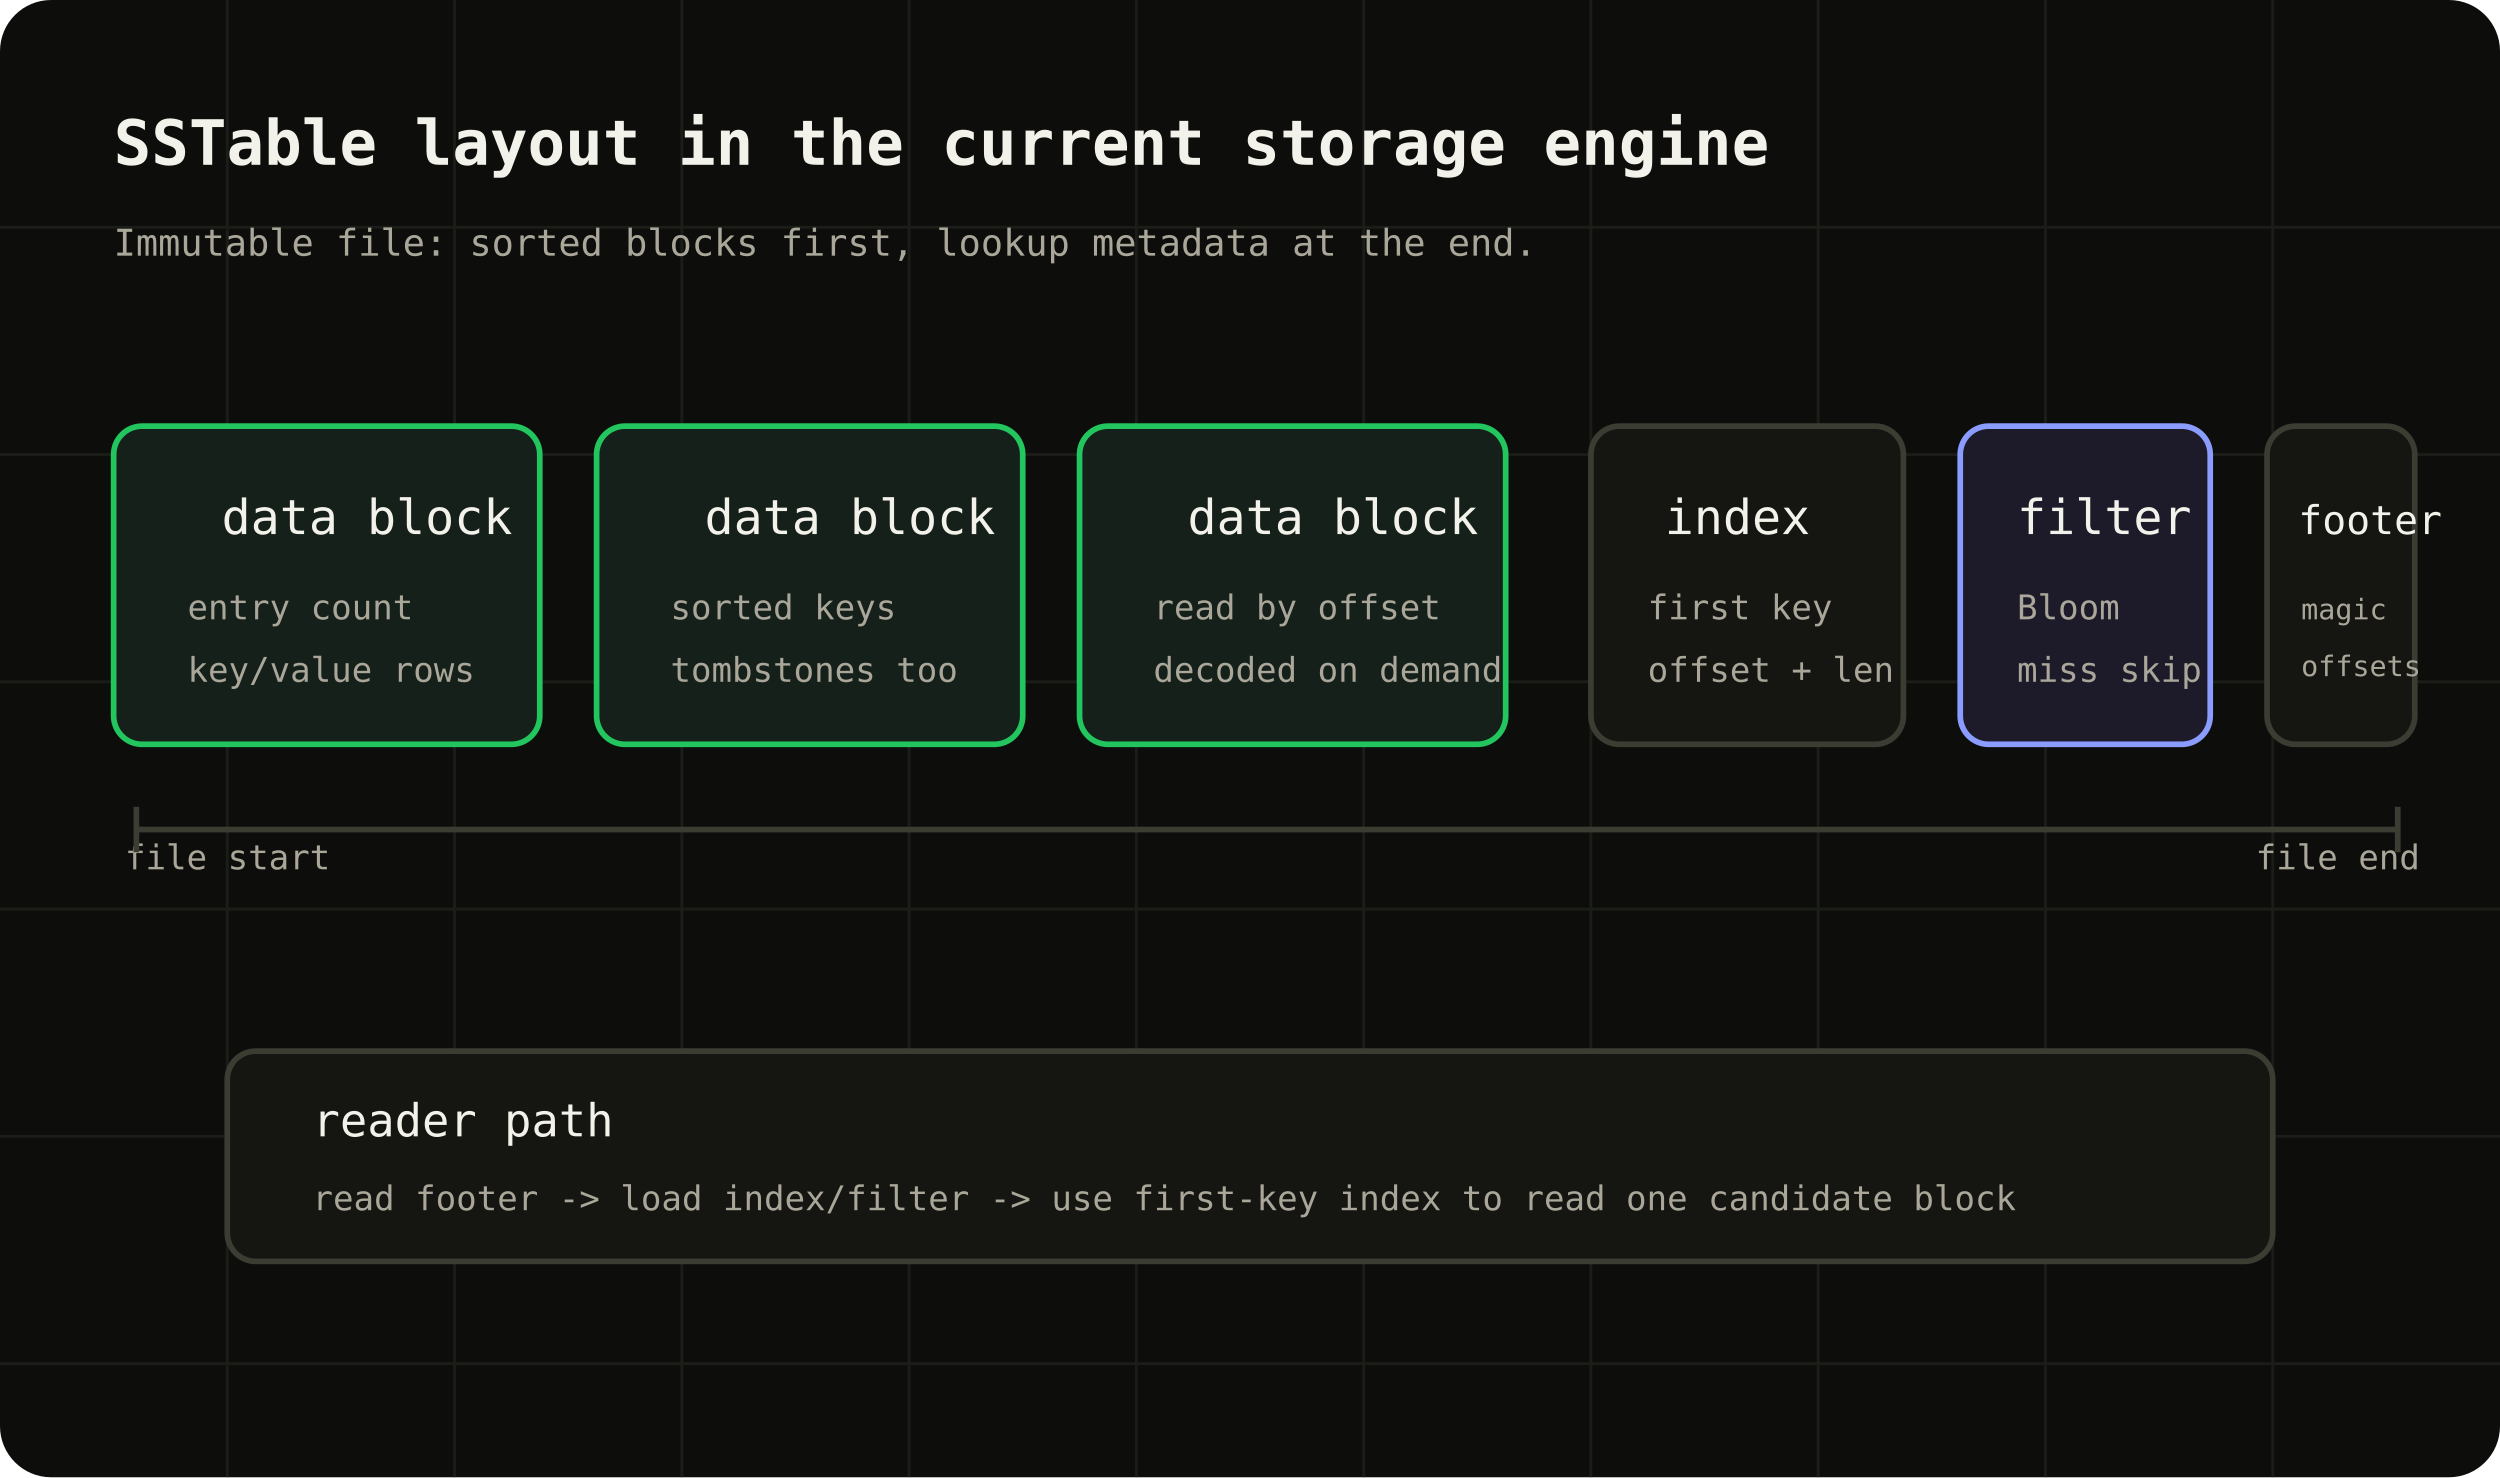
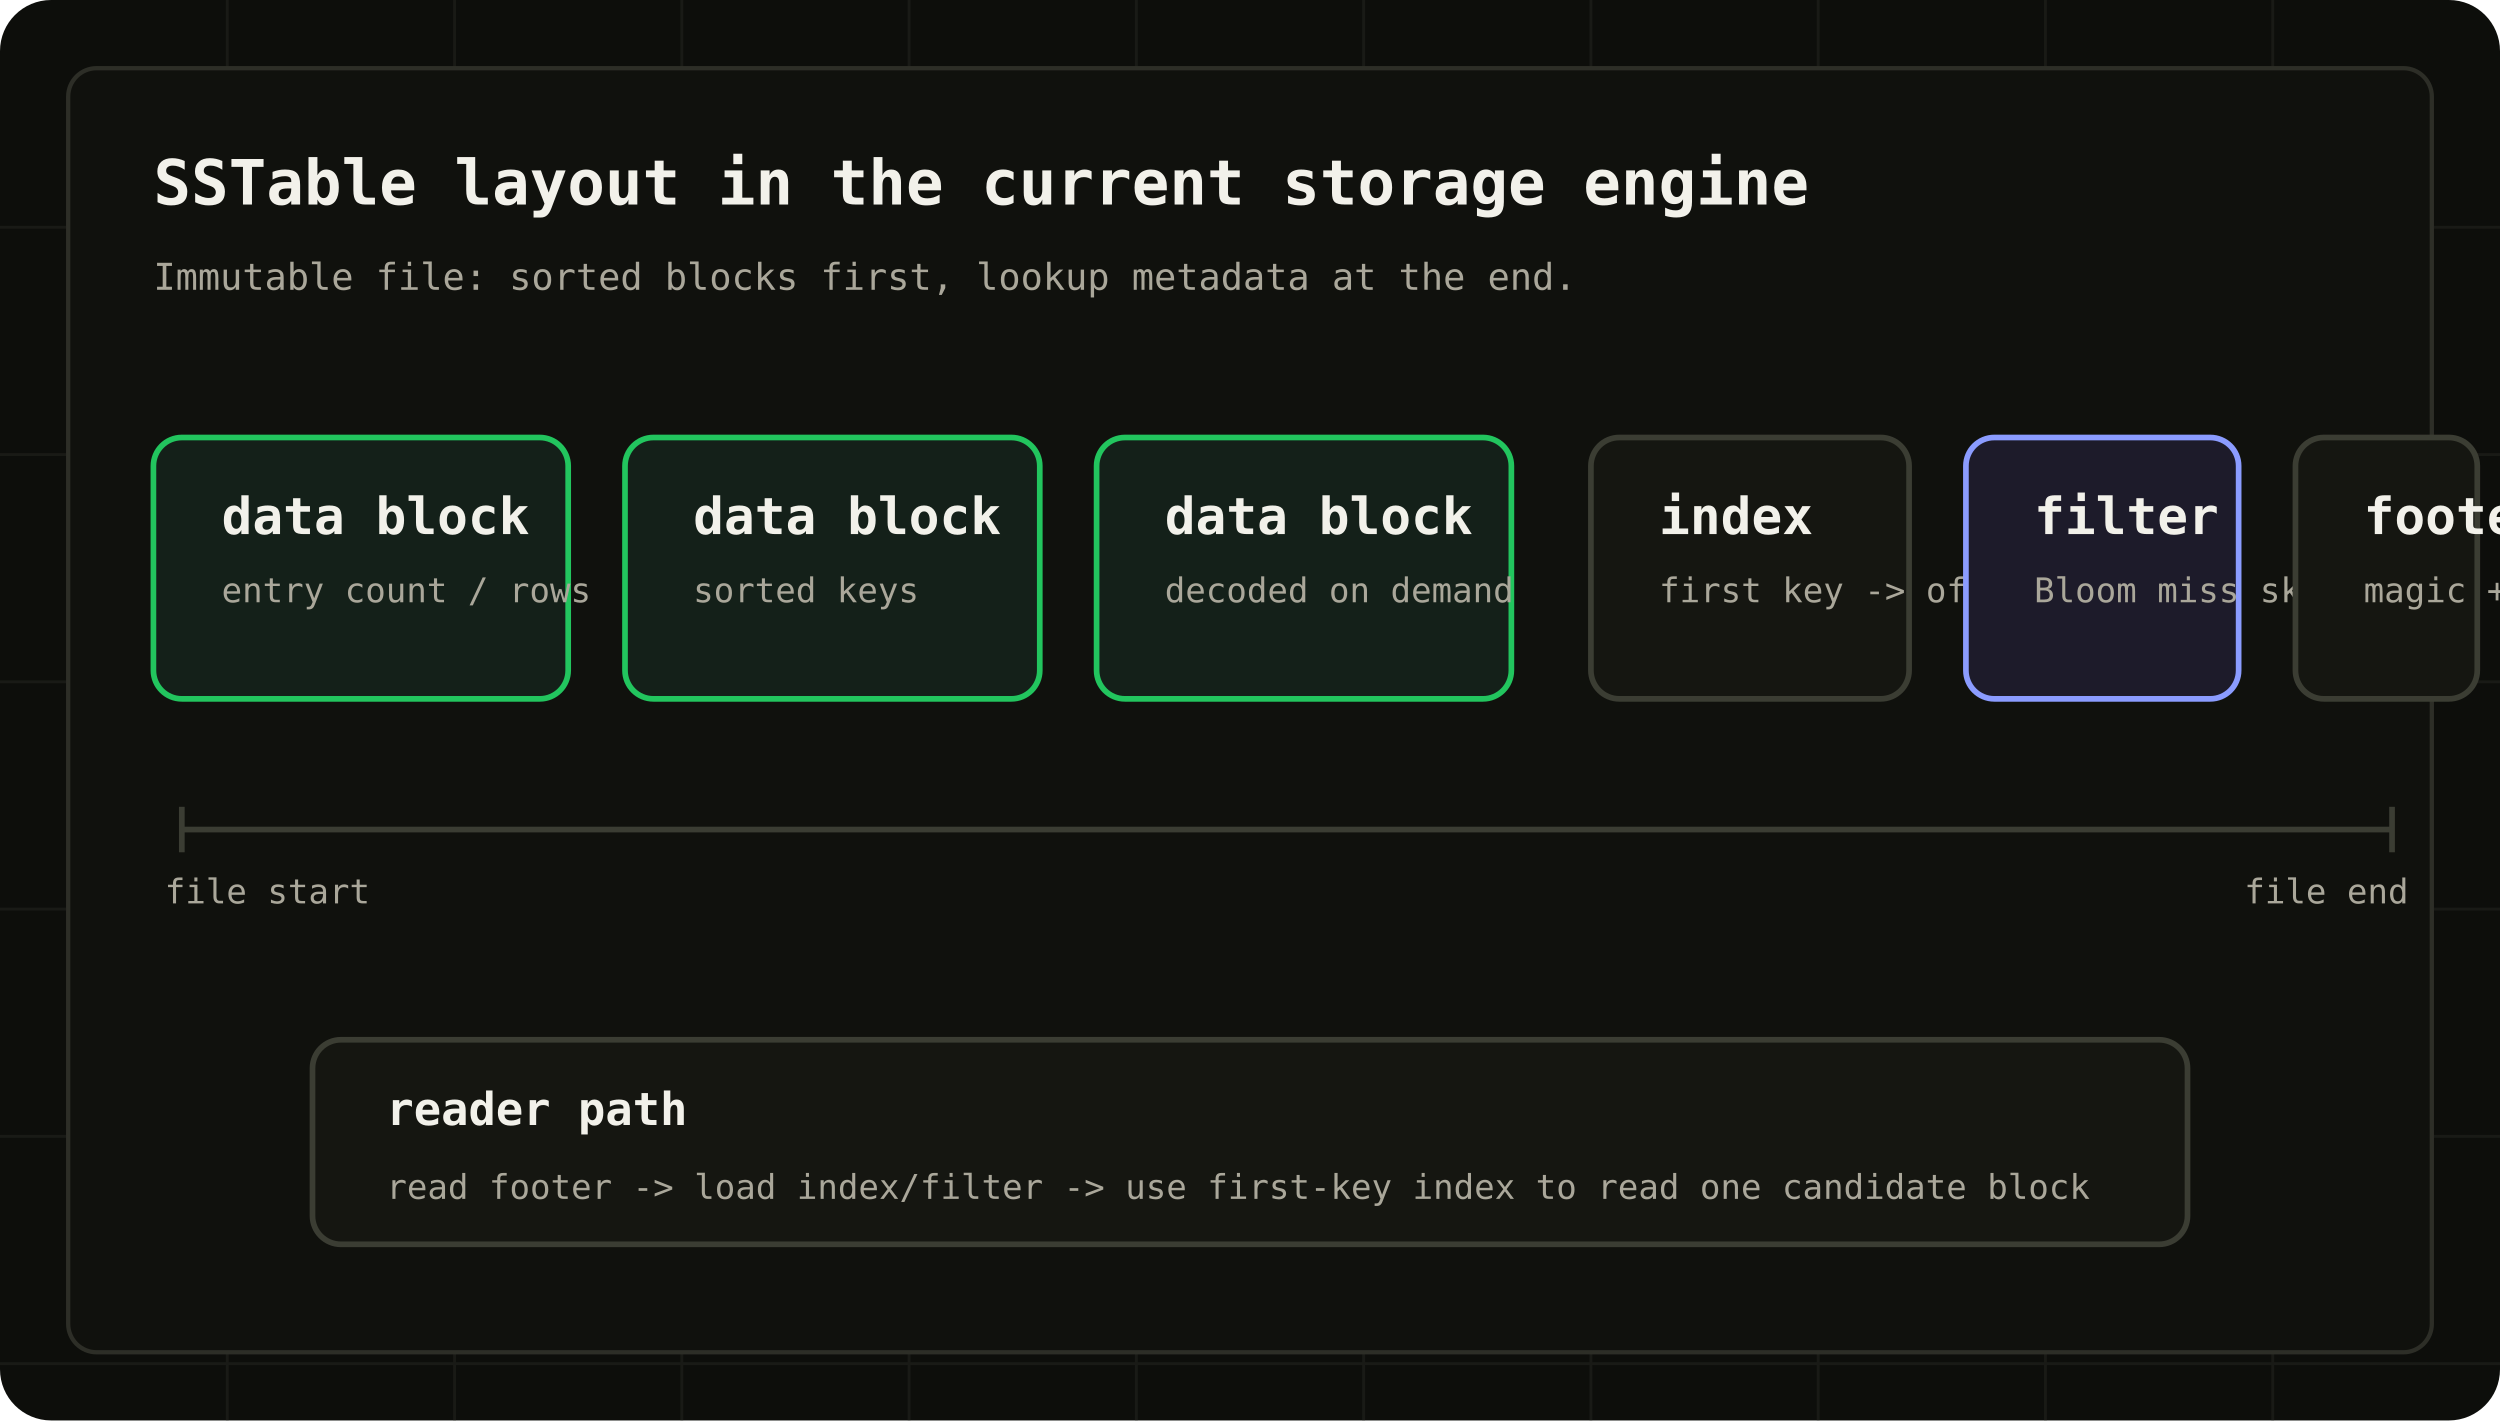
- <svg xmlns="http://www.w3.org/2000/svg" width="880" height="520" viewBox="0 0 880 520" fill="none" role="img" aria-labelledby="title desc">
+ <svg xmlns="http://www.w3.org/2000/svg" width="880" height="500" viewBox="0 0 880 500" fill="none" role="img" aria-labelledby="title desc">
  <defs>
+     <marker id="arrow-write" viewBox="0 0 10 10" refX="8" refY="5" markerWidth="8" markerHeight="8" orient="auto-start-reverse">
+       <path d="M 0 0 L 10 5 L 0 10 z" fill="#22c55e" />
+     </marker>
+     <marker id="arrow-read" viewBox="0 0 10 10" refX="8" refY="5" markerWidth="8" markerHeight="8" orient="auto-start-reverse">
+       <path d="M 0 0 L 10 5 L 0 10 z" fill="#8b9cff" />
+     </marker>
    <style>
      .bg{fill:#0d0e0b}
+       .panel{fill:#10110d;stroke:#2d2e27;stroke-width:1.5}
      .grid{stroke:#2d2e27;stroke-width:1}
      .box{fill:#151611;stroke:#3b3d33;stroke-width:2}
      .hot{fill:#142019;stroke:#22c55e;stroke-width:2}
      .accent{fill:#1d1b2a;stroke:#8b9cff;stroke-width:2}
      .text{fill:#f2f1ea;font-family:ui-monospace,SFMono-Regular,Menlo,Consolas,monospace}
      .muted{fill:#aaa79a;font-family:ui-monospace,SFMono-Regular,Menlo,Consolas,monospace}
+       .write{stroke:#22c55e;stroke-width:3;marker-end:url(#arrow-write)}
+       .read{stroke:#8b9cff;stroke-width:3;marker-end:url(#arrow-read)}
    </style>
  </defs>
-   <rect class="bg" width="880" height="520" rx="18" />
-   <path class="grid" d="M80 0V520M160 0V520M240 0V520M320 0V520M400 0V520M480 0V520M560 0V520M640 0V520M720 0V520M800 0V520M0 80H880M0 160H880M0 240H880M0 320H880M0 400H880M0 480H880" opacity=".45" />
-   <text class="text" x="40" y="58" font-size="22" font-weight="700">SSTable layout in the current storage engine</text>
-   <text class="muted" x="40" y="90" font-size="13">Immutable file: sorted blocks first, lookup metadata at the end.</text>
-   <rect class="hot" x="40" y="150" width="150" height="112" rx="10" />
-   <text class="text" x="78" y="188" font-size="17">data block</text>
-   <text class="muted" x="66" y="218" font-size="12">entry count</text>
-   <text class="muted" x="66" y="240" font-size="12">key/value rows</text>
-   <rect class="hot" x="210" y="150" width="150" height="112" rx="10" />
-   <text class="text" x="248" y="188" font-size="17">data block</text>
-   <text class="muted" x="236" y="218" font-size="12">sorted keys</text>
-   <text class="muted" x="236" y="240" font-size="12">tombstones too</text>
-   <rect class="hot" x="380" y="150" width="150" height="112" rx="10" />
-   <text class="text" x="418" y="188" font-size="17">data block</text>
-   <text class="muted" x="406" y="218" font-size="12">read by offset</text>
-   <text class="muted" x="406" y="240" font-size="12">decoded on demand</text>
-   <rect class="box" x="560" y="150" width="110" height="112" rx="10" />
-   <text class="text" x="586" y="188" font-size="17">index</text>
-   <text class="muted" x="580" y="218" font-size="12">first key</text>
-   <text class="muted" x="580" y="240" font-size="12">offset + len</text>
-   <rect class="accent" x="690" y="150" width="88" height="112" rx="10" />
-   <text class="text" x="710" y="188" font-size="17">filter</text>
-   <text class="muted" x="710" y="218" font-size="12">Bloom</text>
-   <text class="muted" x="710" y="240" font-size="12">miss skip</text>
-   <rect class="box" x="798" y="150" width="52" height="112" rx="10" />
-   <text class="text" x="809" y="188" font-size="14">footer</text>
-   <text class="muted" x="810" y="218" font-size="10">magic</text>
-   <text class="muted" x="810" y="238" font-size="10">offsets</text>
-   <text class="muted" x="44" y="306" font-size="12">file start</text>
-   <text class="muted" x="794" y="306" font-size="12">file end</text>
-   <path d="M48 292H844" stroke="#3b3d33" stroke-width="2" />
-   <path d="M48 284V300M844 284V300" stroke="#3b3d33" stroke-width="2" />
-   <rect class="box" x="80" y="370" width="720" height="74" rx="10" />
-   <text class="text" x="110" y="400" font-size="16">reader path</text>
-   <text class="muted" x="110" y="426" font-size="12">read footer -&gt; load index/filter -&gt; use first-key index to read one candidate block</text>
+   <rect class="bg" width="880" height="500" rx="18" />
+   <path class="grid" d="M80 0V500M160 0V500M240 0V500M320 0V500M400 0V500M480 0V500M560 0V500M640 0V500M720 0V500M800 0V500M0 80H880M0 160H880M0 240H880M0 320H880M0 400H880M0 480H880" opacity=".38" />
+   <rect class="panel" x="24" y="24" width="832" height="452" rx="10" />
+   <text class="text" x="54" y="72" font-size="22" font-weight="700">SSTable layout in the current storage engine</text>
+   <text class="muted" x="54" y="102" font-size="13">Immutable file: sorted blocks first, lookup metadata at the end.</text>
+   <rect class="hot" x="54" y="154" width="146" height="92" rx="10" />
+   <text class="text" x="78" y="188" font-size="18" font-weight="700">data block</text>
+   <text class="muted" x="78" y="212" font-size="12">entry count / rows</text>
+   <rect class="hot" x="220" y="154" width="146" height="92" rx="10" />
+   <text class="text" x="244" y="188" font-size="18" font-weight="700">data block</text>
+   <text class="muted" x="244" y="212" font-size="12">sorted keys</text>
+   <rect class="hot" x="386" y="154" width="146" height="92" rx="10" />
+   <text class="text" x="410" y="188" font-size="18" font-weight="700">data block</text>
+   <text class="muted" x="410" y="212" font-size="12">decoded on demand</text>
+   <rect class="box" x="560" y="154" width="112" height="92" rx="10" />
+   <text class="text" x="584" y="188" font-size="18" font-weight="700">index</text>
+   <text class="muted" x="584" y="212" font-size="12">first key -&gt; offset</text>
+   <rect class="accent" x="692" y="154" width="96" height="92" rx="10" />
+   <text class="text" x="716" y="188" font-size="18" font-weight="700">filter</text>
+   <text class="muted" x="716" y="212" font-size="12">Bloom miss skip</text>
+   <rect class="box" x="808" y="154" width="64" height="92" rx="10" />
+   <text class="text" x="832" y="188" font-size="18" font-weight="700">footer</text>
+   <text class="muted" x="832" y="212" font-size="12">magic + offsets</text>
+   <path d="M64 292H842" stroke="#3b3d33" stroke-width="2" />
+   <path d="M64 284V300M842 284V300" stroke="#3b3d33" stroke-width="2" />
+   <text class="muted" x="58" y="318" font-size="12">file start</text>
+   <text class="muted" x="790" y="318" font-size="12">file end</text>
+   <rect class="box" x="110" y="366" width="660" height="72" rx="10" />
+   <text class="text" x="136" y="396" font-size="16" font-weight="700">reader path</text>
+   <text class="muted" x="136" y="422" font-size="12">read footer -&gt; load index/filter -&gt; use first-key index to read one candidate block</text>
</svg>
